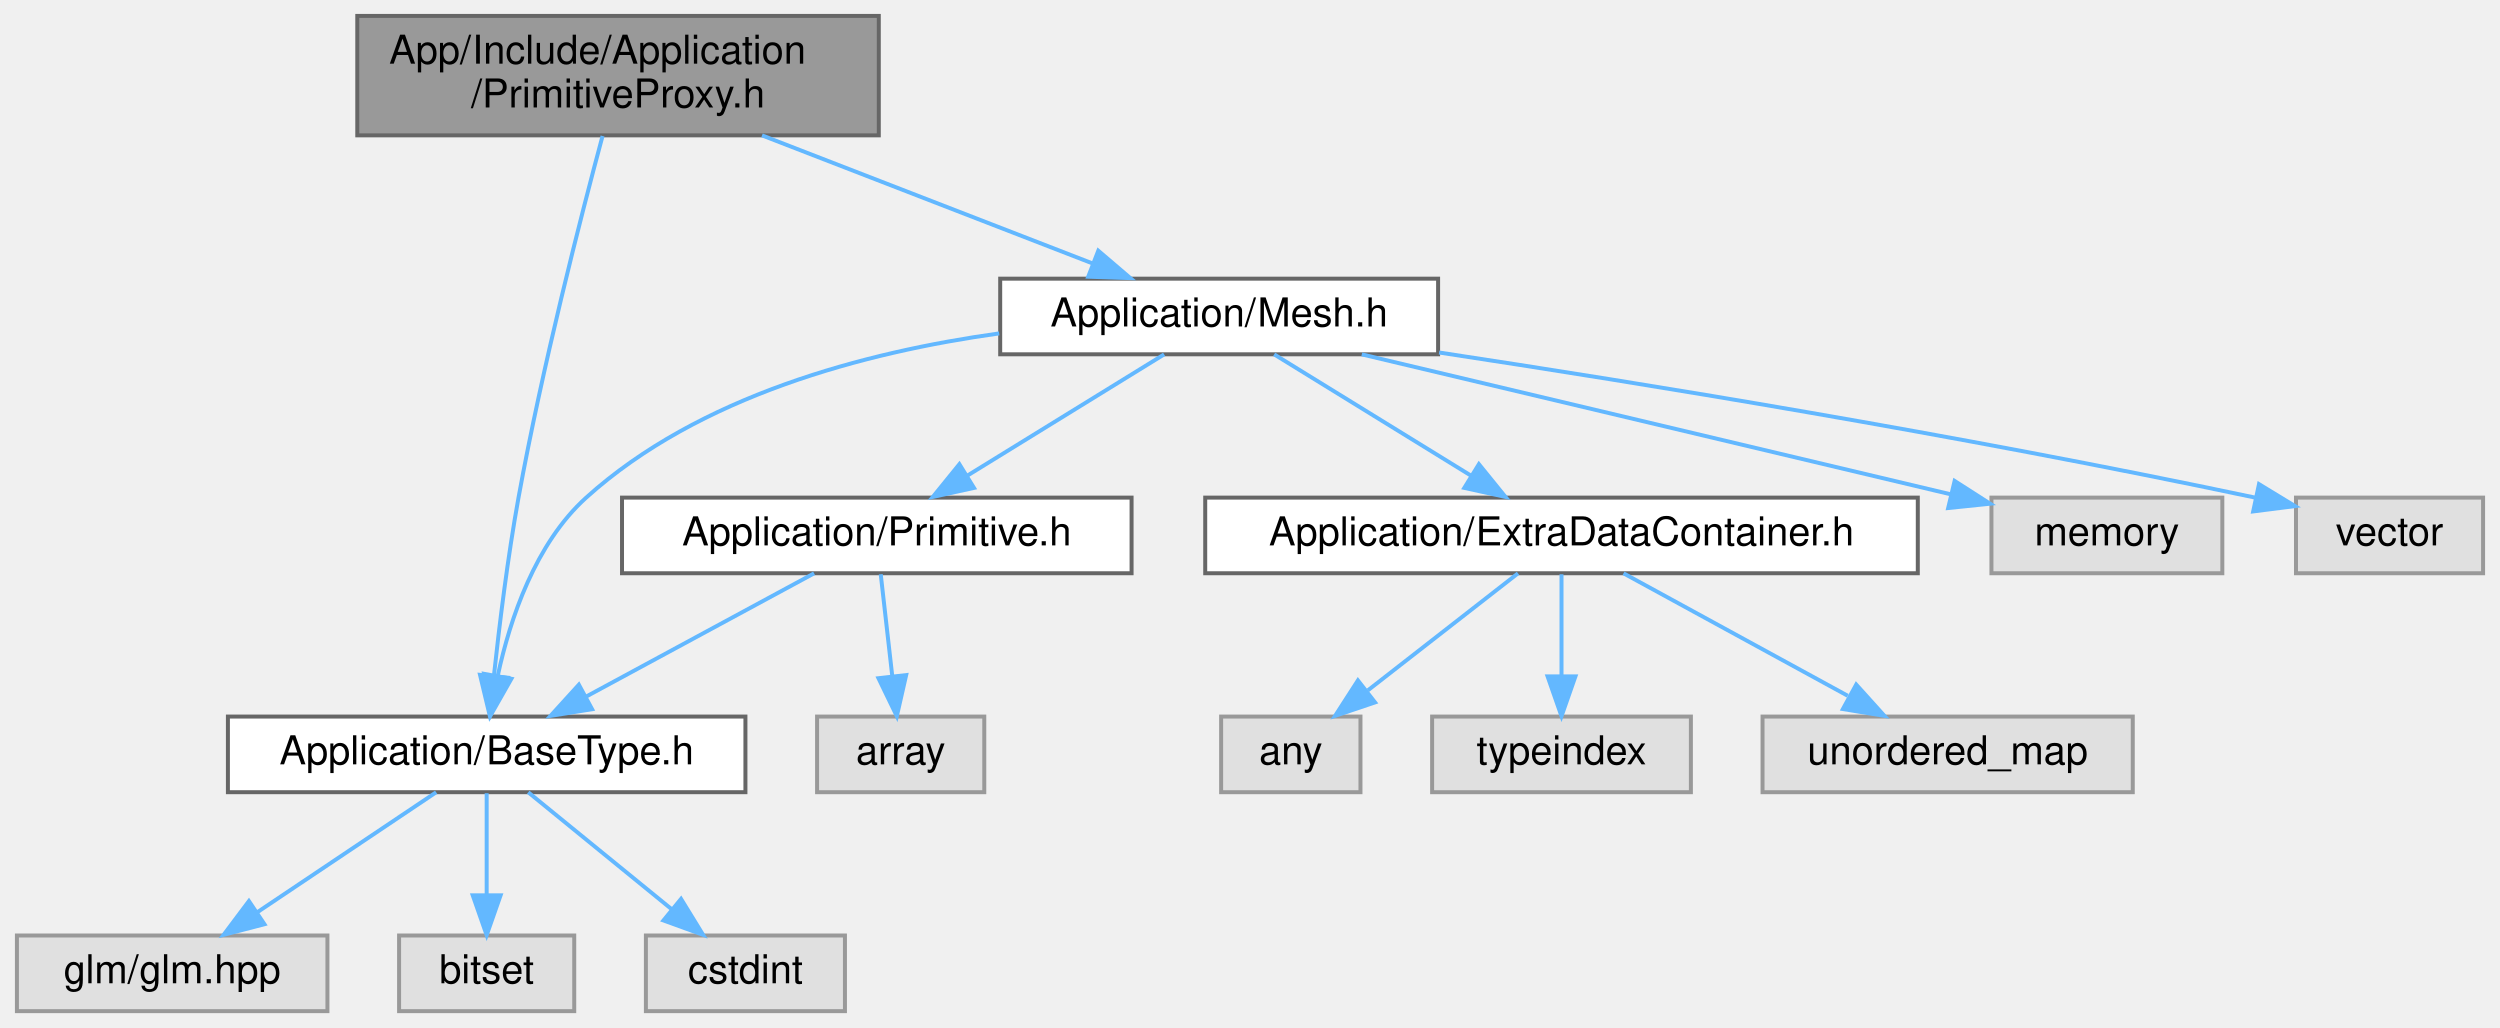
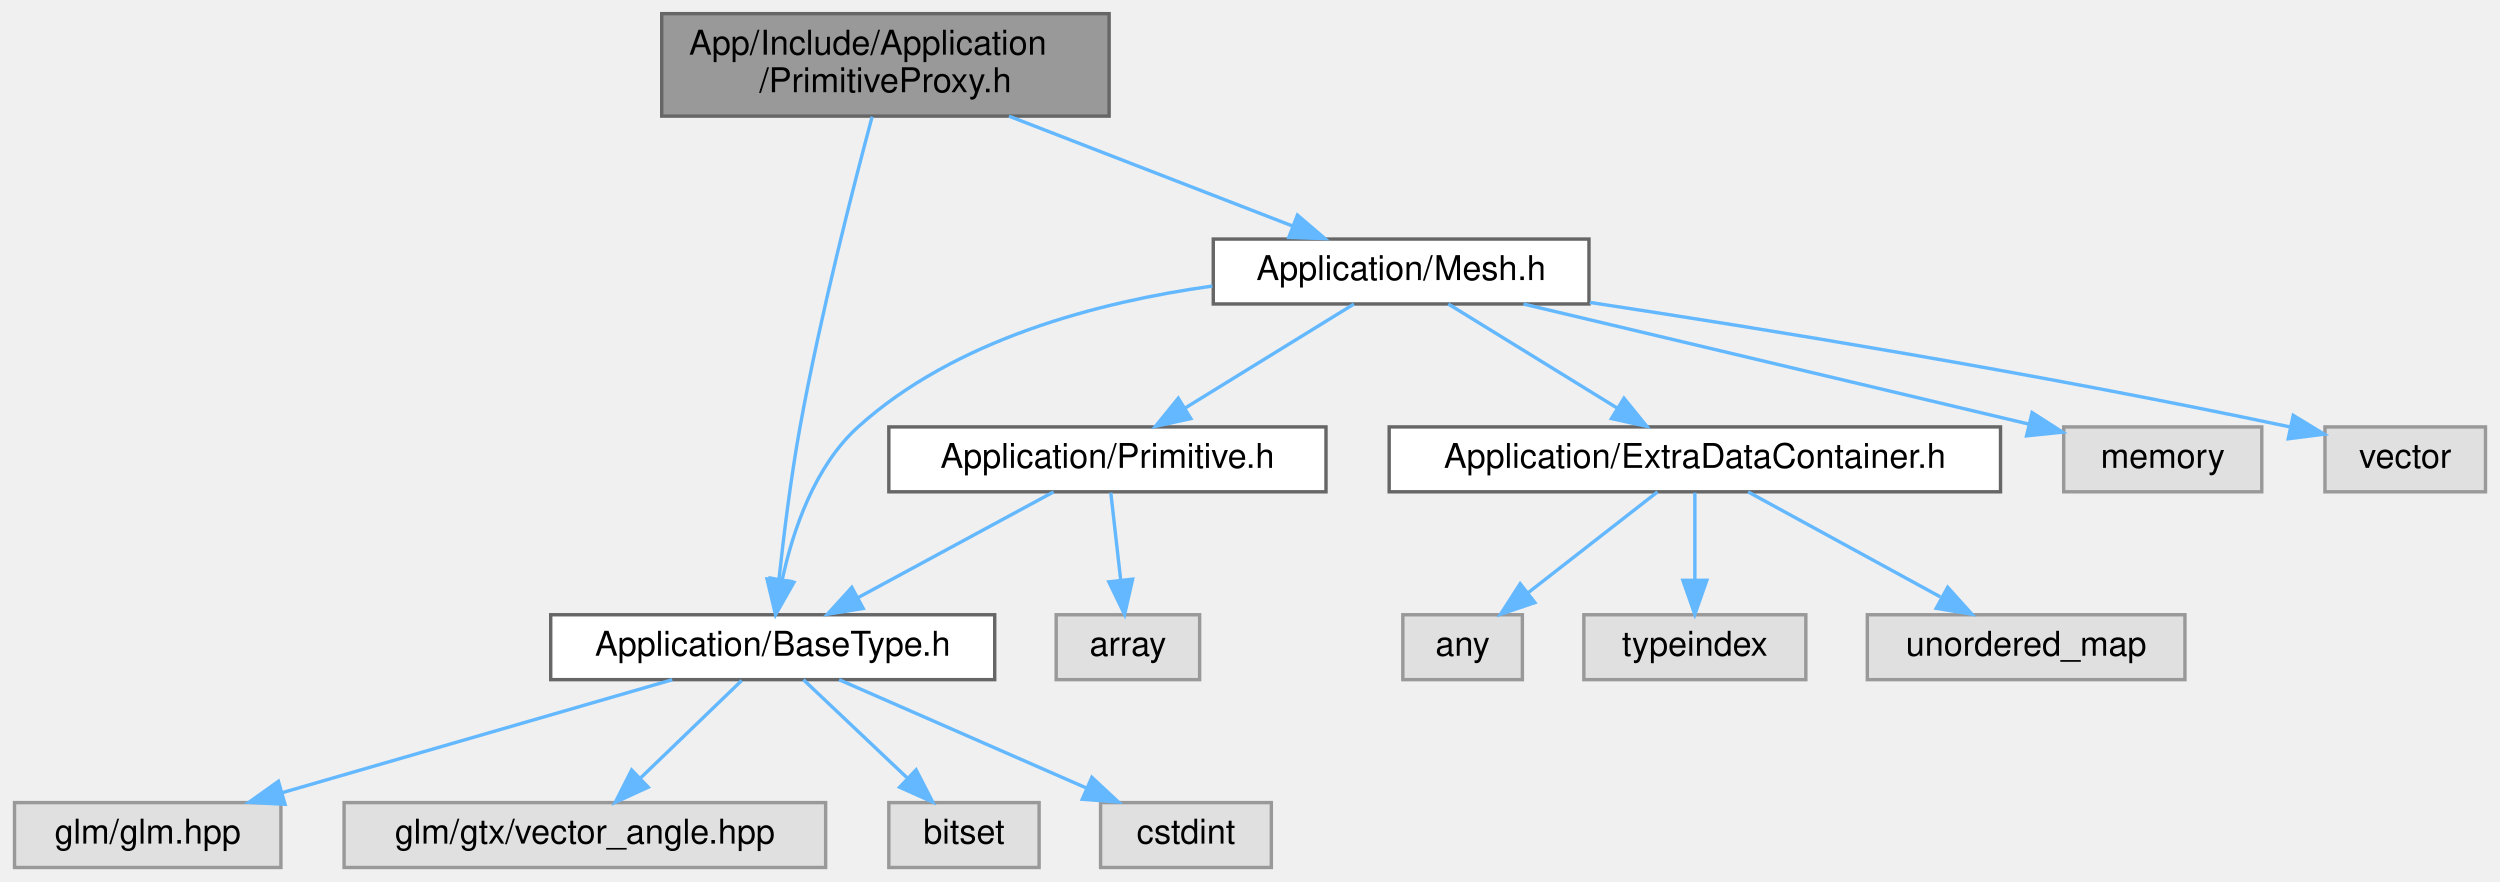
- <svg xmlns="http://www.w3.org/2000/svg" xmlns:xlink="http://www.w3.org/1999/xlink" width="628pt" height="258pt" viewBox="0.00 0.00 627.50 258.00">
+ <svg xmlns="http://www.w3.org/2000/svg" xmlns:xlink="http://www.w3.org/1999/xlink" width="732pt" height="258pt" viewBox="0.00 0.00 731.50 258.00">
  <g id="graph0" class="graph" transform="scale(1 1) rotate(0) translate(4 254)">
    <g id="Node000001" class="node">
      <g id="a_Node000001">
        <a xlink:title=" ">
-           <polygon fill="#999999" stroke="#666666" points="216.5,-250 85.5,-250 85.5,-220 216.5,-220 216.5,-250" />
-           <text text-anchor="start" x="93.5" y="-238" font-family="Helvetica,sans-Serif" font-size="10.00">App/Include/Application</text>
-           <text text-anchor="middle" x="151" y="-227" font-family="Helvetica,sans-Serif" font-size="10.00">/PrimitiveProxy.h</text>
+           <polygon fill="#999999" stroke="#666666" points="320.5,-250 189.5,-250 189.5,-220 320.5,-220 320.5,-250" />
+           <text text-anchor="start" x="197.5" y="-238" font-family="Helvetica,sans-Serif" font-size="10.00">App/Include/Application</text>
+           <text text-anchor="middle" x="255" y="-227" font-family="Helvetica,sans-Serif" font-size="10.00">/PrimitiveProxy.h</text>
        </a>
      </g>
    </g>
    <g id="Node000002" class="node">
      <g id="a_Node000002">
        <a xlink:href="BaseType_8h.html" target="_top" xlink:title=" ">
-           <polygon fill="white" stroke="#666666" points="183,-74 53,-74 53,-55 183,-55 183,-74" />
-           <text text-anchor="middle" x="118" y="-62" font-family="Helvetica,sans-Serif" font-size="10.00">Application/BaseType.h</text>
+           <polygon fill="white" stroke="#666666" points="287,-74 157,-74 157,-55 287,-55 287,-74" />
+           <text text-anchor="middle" x="222" y="-62" font-family="Helvetica,sans-Serif" font-size="10.00">Application/BaseType.h</text>
        </a>
      </g>
    </g>
    <g id="edge1_Node000001_Node000002" class="edge">
      <g id="a_edge1_Node000001_Node000002">
        <a xlink:title=" ">
-           <path fill="none" stroke="#63b8ff" d="M147.11,-219.84C141.72,-199.76 131.96,-161.82 126,-129 123.3,-114.1 121.2,-97.07 119.84,-84.4" />
-           <polygon fill="#63b8ff" stroke="#63b8ff" points="123.29,-83.76 118.79,-74.17 116.33,-84.48 123.29,-83.76" />
+           <path fill="none" stroke="#63b8ff" d="M251.11,-219.84C245.72,-199.76 235.96,-161.82 230,-129 227.3,-114.1 225.2,-97.07 223.84,-84.4" />
+           <polygon fill="#63b8ff" stroke="#63b8ff" points="227.29,-83.76 222.79,-74.17 220.33,-84.48 227.29,-83.76" />
+         </a>
+       </g>
+     </g>
+     <g id="Node000007" class="node">
+       <g id="a_Node000007">
+         <a xlink:href="Mesh_8h.html" target="_top" xlink:title=" ">
+           <polygon fill="white" stroke="#666666" points="461,-184 351,-184 351,-165 461,-165 461,-184" />
+           <text text-anchor="middle" x="406" y="-172" font-family="Helvetica,sans-Serif" font-size="10.00">Application/Mesh.h</text>
+         </a>
+       </g>
+     </g>
+     <g id="edge6_Node000001_Node000007" class="edge">
+       <g id="a_edge6_Node000001_Node000007">
+         <a xlink:title=" ">
+           <path fill="none" stroke="#63b8ff" d="M291.17,-219.99C316.47,-210.18 349.96,-197.21 374.24,-187.81" />
+           <polygon fill="#63b8ff" stroke="#63b8ff" points="375.64,-191.02 383.7,-184.14 373.11,-184.49 375.64,-191.02" />
+         </a>
+       </g>
+     </g>
+     <g id="Node000003" class="node">
+       <g id="a_Node000003">
+         <a xlink:title=" ">
+           <polygon fill="#e0e0e0" stroke="#999999" points="78,-19 0,-19 0,0 78,0 78,-19" />
+           <text text-anchor="middle" x="39" y="-7" font-family="Helvetica,sans-Serif" font-size="10.00">glm/glm.hpp</text>
+         </a>
+       </g>
+     </g>
+     <g id="edge2_Node000002_Node000003" class="edge">
+       <g id="a_edge2_Node000002_Node000003">
+         <a xlink:title=" ">
+           <path fill="none" stroke="#63b8ff" d="M192.6,-54.98C161.61,-46.01 112.62,-31.82 78.33,-21.89" />
+           <polygon fill="#63b8ff" stroke="#63b8ff" points="79.21,-18.5 68.63,-19.08 77.26,-25.23 79.21,-18.5" />
+         </a>
+       </g>
+     </g>
+     <g id="Node000004" class="node">
+       <g id="a_Node000004">
+         <a xlink:title=" ">
+           <polygon fill="#e0e0e0" stroke="#999999" points="237.5,-19 96.5,-19 96.5,0 237.5,0 237.5,-19" />
+           <text text-anchor="middle" x="167" y="-7" font-family="Helvetica,sans-Serif" font-size="10.00">glm/gtx/vector_angle.hpp</text>
+         </a>
+       </g>
+     </g>
+     <g id="edge3_Node000002_Node000004" class="edge">
+       <g id="a_edge3_Node000002_Node000004">
+         <a xlink:title=" ">
+           <path fill="none" stroke="#63b8ff" d="M212.92,-54.75C204.91,-47.03 193.04,-35.6 183.38,-26.28" />
+           <polygon fill="#63b8ff" stroke="#63b8ff" points="185.54,-23.51 175.91,-19.09 180.69,-28.55 185.54,-23.51" />
+         </a>
+       </g>
+     </g>
+     <g id="Node000005" class="node">
+       <g id="a_Node000005">
+         <a xlink:title=" ">
+           <polygon fill="#e0e0e0" stroke="#999999" points="300,-19 256,-19 256,0 300,0 300,-19" />
+           <text text-anchor="middle" x="278" y="-7" font-family="Helvetica,sans-Serif" font-size="10.00">bitset</text>
+         </a>
+       </g>
+     </g>
+     <g id="edge4_Node000002_Node000005" class="edge">
+       <g id="a_edge4_Node000002_Node000005">
+         <a xlink:title=" ">
+           <path fill="none" stroke="#63b8ff" d="M231,-54.98C239.19,-47.23 251.51,-35.58 261.47,-26.14" />
+           <polygon fill="#63b8ff" stroke="#63b8ff" points="263.98,-28.59 268.84,-19.17 259.17,-23.5 263.98,-28.59" />
        </a>
      </g>
    </g>
    <g id="Node000006" class="node">
      <g id="a_Node000006">
-         <a xlink:href="Mesh_8h.html" target="_top" xlink:title=" ">
-           <polygon fill="white" stroke="#666666" points="357,-184 247,-184 247,-165 357,-165 357,-184" />
-           <text text-anchor="middle" x="302" y="-172" font-family="Helvetica,sans-Serif" font-size="10.00">Application/Mesh.h</text>
-         </a>
-       </g>
-     </g>
-     <g id="edge5_Node000001_Node000006" class="edge">
-       <g id="a_edge5_Node000001_Node000006">
-         <a xlink:title=" ">
-           <path fill="none" stroke="#63b8ff" d="M187.17,-219.99C212.47,-210.18 245.96,-197.21 270.24,-187.81" />
-           <polygon fill="#63b8ff" stroke="#63b8ff" points="271.64,-191.02 279.7,-184.14 269.11,-184.49 271.64,-191.02" />
-         </a>
-       </g>
-     </g>
-     <g id="Node000003" class="node">
-       <g id="a_Node000003">
-         <a xlink:title=" ">
-           <polygon fill="#e0e0e0" stroke="#999999" points="78,-19 0,-19 0,0 78,0 78,-19" />
-           <text text-anchor="middle" x="39" y="-7" font-family="Helvetica,sans-Serif" font-size="10.00">glm/glm.hpp</text>
-         </a>
-       </g>
-     </g>
-     <g id="edge2_Node000002_Node000003" class="edge">
-       <g id="a_edge2_Node000002_Node000003">
-         <a xlink:title=" ">
-           <path fill="none" stroke="#63b8ff" d="M105.31,-54.98C93.17,-46.84 74.64,-34.41 60.25,-24.76" />
-           <polygon fill="#63b8ff" stroke="#63b8ff" points="62.18,-21.84 51.92,-19.17 58.28,-27.65 62.18,-21.84" />
-         </a>
-       </g>
-     </g>
-     <g id="Node000004" class="node">
-       <g id="a_Node000004">
-         <a xlink:title=" ">
-           <polygon fill="#e0e0e0" stroke="#999999" points="140,-19 96,-19 96,0 140,0 140,-19" />
-           <text text-anchor="middle" x="118" y="-7" font-family="Helvetica,sans-Serif" font-size="10.00">bitset</text>
-         </a>
-       </g>
-     </g>
-     <g id="edge3_Node000002_Node000004" class="edge">
-       <g id="a_edge3_Node000002_Node000004">
-         <a xlink:title=" ">
-           <path fill="none" stroke="#63b8ff" d="M118,-54.75C118,-47.8 118,-37.85 118,-29.13" />
-           <polygon fill="#63b8ff" stroke="#63b8ff" points="121.5,-29.09 118,-19.09 114.5,-29.09 121.5,-29.09" />
-         </a>
-       </g>
-     </g>
-     <g id="Node000005" class="node">
-       <g id="a_Node000005">
-         <a xlink:title=" ">
-           <polygon fill="#e0e0e0" stroke="#999999" points="208,-19 158,-19 158,0 208,0 208,-19" />
-           <text text-anchor="middle" x="183" y="-7" font-family="Helvetica,sans-Serif" font-size="10.00">cstdint</text>
-         </a>
-       </g>
-     </g>
-     <g id="edge4_Node000002_Node000005" class="edge">
-       <g id="a_edge4_Node000002_Node000005">
-         <a xlink:title=" ">
-           <path fill="none" stroke="#63b8ff" d="M128.44,-54.98C138.15,-47.07 152.82,-35.11 164.5,-25.58" />
-           <polygon fill="#63b8ff" stroke="#63b8ff" points="166.83,-28.2 172.37,-19.17 162.4,-22.78 166.83,-28.2" />
-         </a>
-       </g>
-     </g>
-     <g id="edge6_Node000006_Node000002" class="edge">
-       <g id="a_edge6_Node000006_Node000002">
-         <a xlink:title=" ">
-           <path fill="none" stroke="#63b8ff" d="M246.75,-170.25C213.11,-165.56 171.3,-154.55 143,-129 130.23,-117.47 123.9,-98.6 120.82,-84.41" />
-           <polygon fill="#63b8ff" stroke="#63b8ff" points="124.21,-83.49 118.98,-74.28 117.32,-84.74 124.21,-83.49" />
-         </a>
-       </g>
-     </g>
-     <g id="Node000007" class="node">
-       <g id="a_Node000007">
+         <a xlink:title=" ">
+           <polygon fill="#e0e0e0" stroke="#999999" points="368,-19 318,-19 318,0 368,0 368,-19" />
+           <text text-anchor="middle" x="343" y="-7" font-family="Helvetica,sans-Serif" font-size="10.00">cstdint</text>
+         </a>
+       </g>
+     </g>
+     <g id="edge5_Node000002_Node000006" class="edge">
+       <g id="a_edge5_Node000002_Node000006">
+         <a xlink:title=" ">
+           <path fill="none" stroke="#63b8ff" d="M241.44,-54.98C260.99,-46.42 291.38,-33.11 313.82,-23.28" />
+           <polygon fill="#63b8ff" stroke="#63b8ff" points="315.45,-26.39 323.21,-19.17 312.64,-19.98 315.45,-26.39" />
+         </a>
+       </g>
+     </g>
+     <g id="edge7_Node000007_Node000002" class="edge">
+       <g id="a_edge7_Node000007_Node000002">
+         <a xlink:title=" ">
+           <path fill="none" stroke="#63b8ff" d="M350.75,-170.25C317.11,-165.56 275.3,-154.55 247,-129 234.23,-117.47 227.9,-98.6 224.82,-84.41" />
+           <polygon fill="#63b8ff" stroke="#63b8ff" points="228.21,-83.49 222.98,-74.28 221.32,-84.74 228.21,-83.49" />
+         </a>
+       </g>
+     </g>
+     <g id="Node000008" class="node">
+       <g id="a_Node000008">
        <a xlink:href="ExtraDataContainer_8h.html" target="_top" xlink:title=" ">
-           <polygon fill="white" stroke="#666666" points="477.5,-129 298.5,-129 298.5,-110 477.5,-110 477.5,-129" />
-           <text text-anchor="middle" x="388" y="-117" font-family="Helvetica,sans-Serif" font-size="10.00">Application/ExtraDataContainer.h</text>
-         </a>
-       </g>
-     </g>
-     <g id="edge7_Node000006_Node000007" class="edge">
-       <g id="a_edge7_Node000006_Node000007">
-         <a xlink:title=" ">
-           <path fill="none" stroke="#63b8ff" d="M315.82,-164.98C329.15,-156.77 349.58,-144.18 365.31,-134.49" />
-           <polygon fill="#63b8ff" stroke="#63b8ff" points="367.25,-137.4 373.93,-129.17 363.58,-131.44 367.25,-137.4" />
+           <polygon fill="white" stroke="#666666" points="581.5,-129 402.5,-129 402.5,-110 581.5,-110 581.5,-129" />
+           <text text-anchor="middle" x="492" y="-117" font-family="Helvetica,sans-Serif" font-size="10.00">Application/ExtraDataContainer.h</text>
+         </a>
+       </g>
+     </g>
+     <g id="edge8_Node000007_Node000008" class="edge">
+       <g id="a_edge8_Node000007_Node000008">
+         <a xlink:title=" ">
+           <path fill="none" stroke="#63b8ff" d="M419.82,-164.98C433.15,-156.77 453.58,-144.18 469.31,-134.49" />
+           <polygon fill="#63b8ff" stroke="#63b8ff" points="471.25,-137.4 477.93,-129.17 467.58,-131.44 471.25,-137.4" />
+         </a>
+       </g>
+     </g>
+     <g id="Node000012" class="node">
+       <g id="a_Node000012">
+         <a xlink:href="Primitive_8h.html" target="_top" xlink:title=" ">
+           <polygon fill="white" stroke="#666666" points="384,-129 256,-129 256,-110 384,-110 384,-129" />
+           <text text-anchor="middle" x="320" y="-117" font-family="Helvetica,sans-Serif" font-size="10.00">Application/Primitive.h</text>
+         </a>
+       </g>
+     </g>
+     <g id="edge12_Node000007_Node000012" class="edge">
+       <g id="a_edge12_Node000007_Node000012">
+         <a xlink:title=" ">
+           <path fill="none" stroke="#63b8ff" d="M392.18,-164.98C378.85,-156.77 358.42,-144.18 342.69,-134.49" />
+           <polygon fill="#63b8ff" stroke="#63b8ff" points="344.42,-131.44 334.07,-129.17 340.75,-137.4 344.42,-131.44" />
+         </a>
+       </g>
+     </g>
+     <g id="Node000014" class="node">
+       <g id="a_Node000014">
+         <a xlink:title=" ">
+           <polygon fill="#e0e0e0" stroke="#999999" points="658,-129 600,-129 600,-110 658,-110 658,-129" />
+           <text text-anchor="middle" x="629" y="-117" font-family="Helvetica,sans-Serif" font-size="10.00">memory</text>
+         </a>
+       </g>
+     </g>
+     <g id="edge15_Node000007_Node000014" class="edge">
+       <g id="a_edge15_Node000007_Node000014">
+         <a xlink:title=" ">
+           <path fill="none" stroke="#63b8ff" d="M441.83,-164.98C482.32,-155.36 548.02,-139.75 589.84,-129.81" />
+           <polygon fill="#63b8ff" stroke="#63b8ff" points="590.75,-133.19 599.67,-127.47 589.13,-126.38 590.75,-133.19" />
+         </a>
+       </g>
+     </g>
+     <g id="Node000015" class="node">
+       <g id="a_Node000015">
+         <a xlink:title=" ">
+           <polygon fill="#e0e0e0" stroke="#999999" points="723.5,-129 676.5,-129 676.5,-110 723.5,-110 723.5,-129" />
+           <text text-anchor="middle" x="700" y="-117" font-family="Helvetica,sans-Serif" font-size="10.00">vector</text>
+         </a>
+       </g>
+     </g>
+     <g id="edge16_Node000007_Node000015" class="edge">
+       <g id="a_edge16_Node000007_Node000015">
+         <a xlink:title=" ">
+           <path fill="none" stroke="#63b8ff" d="M461.25,-165.45C512.08,-157.73 589.73,-145.16 666.43,-128.96" />
+           <polygon fill="#63b8ff" stroke="#63b8ff" points="667.21,-132.38 676.26,-126.87 665.75,-125.53 667.21,-132.38" />
+         </a>
+       </g>
+     </g>
+     <g id="Node000009" class="node">
+       <g id="a_Node000009">
+         <a xlink:title=" ">
+           <polygon fill="#e0e0e0" stroke="#999999" points="441.5,-74 406.5,-74 406.5,-55 441.5,-55 441.5,-74" />
+           <text text-anchor="middle" x="424" y="-62" font-family="Helvetica,sans-Serif" font-size="10.00">any</text>
+         </a>
+       </g>
+     </g>
+     <g id="edge9_Node000008_Node000009" class="edge">
+       <g id="a_edge9_Node000008_Node000009">
+         <a xlink:title=" ">
+           <path fill="none" stroke="#63b8ff" d="M481.07,-109.98C470.92,-102.07 455.58,-90.11 443.35,-80.58" />
+           <polygon fill="#63b8ff" stroke="#63b8ff" points="445.16,-77.56 435.12,-74.17 440.86,-83.08 445.16,-77.56" />
+         </a>
+       </g>
+     </g>
+     <g id="Node000010" class="node">
+       <g id="a_Node000010">
+         <a xlink:title=" ">
+           <polygon fill="#e0e0e0" stroke="#999999" points="524.5,-74 459.5,-74 459.5,-55 524.5,-55 524.5,-74" />
+           <text text-anchor="middle" x="492" y="-62" font-family="Helvetica,sans-Serif" font-size="10.00">typeindex</text>
+         </a>
+       </g>
+     </g>
+     <g id="edge10_Node000008_Node000010" class="edge">
+       <g id="a_edge10_Node000008_Node000010">
+         <a xlink:title=" ">
+           <path fill="none" stroke="#63b8ff" d="M492,-109.75C492,-102.8 492,-92.85 492,-84.13" />
+           <polygon fill="#63b8ff" stroke="#63b8ff" points="495.5,-84.09 492,-74.09 488.5,-84.09 495.5,-84.09" />
        </a>
      </g>
    </g>
    <g id="Node000011" class="node">
      <g id="a_Node000011">
-         <a xlink:href="Primitive_8h.html" target="_top" xlink:title=" ">
-           <polygon fill="white" stroke="#666666" points="280,-129 152,-129 152,-110 280,-110 280,-129" />
-           <text text-anchor="middle" x="216" y="-117" font-family="Helvetica,sans-Serif" font-size="10.00">Application/Primitive.h</text>
-         </a>
-       </g>
-     </g>
-     <g id="edge11_Node000006_Node000011" class="edge">
-       <g id="a_edge11_Node000006_Node000011">
-         <a xlink:title=" ">
-           <path fill="none" stroke="#63b8ff" d="M288.18,-164.98C274.85,-156.77 254.42,-144.18 238.69,-134.49" />
-           <polygon fill="#63b8ff" stroke="#63b8ff" points="240.42,-131.44 230.07,-129.17 236.75,-137.4 240.42,-131.44" />
+         <a xlink:title=" ">
+           <polygon fill="#e0e0e0" stroke="#999999" points="635.5,-74 542.5,-74 542.5,-55 635.5,-55 635.5,-74" />
+           <text text-anchor="middle" x="589" y="-62" font-family="Helvetica,sans-Serif" font-size="10.00">unordered_map</text>
+         </a>
+       </g>
+     </g>
+     <g id="edge11_Node000008_Node000011" class="edge">
+       <g id="a_edge11_Node000008_Node000011">
+         <a xlink:title=" ">
+           <path fill="none" stroke="#63b8ff" d="M507.58,-109.98C522.77,-101.69 546.1,-88.94 563.9,-79.22" />
+           <polygon fill="#63b8ff" stroke="#63b8ff" points="566.03,-82.04 573.13,-74.17 562.68,-75.89 566.03,-82.04" />
+         </a>
+       </g>
+     </g>
+     <g id="edge13_Node000012_Node000002" class="edge">
+       <g id="a_edge13_Node000012_Node000002">
+         <a xlink:title=" ">
+           <path fill="none" stroke="#63b8ff" d="M304.25,-109.98C288.77,-101.61 264.91,-88.7 246.86,-78.95" />
+           <polygon fill="#63b8ff" stroke="#63b8ff" points="248.49,-75.85 238.03,-74.17 245.16,-82.01 248.49,-75.85" />
        </a>
      </g>
    </g>
    <g id="Node000013" class="node">
      <g id="a_Node000013">
        <a xlink:title=" ">
-           <polygon fill="#e0e0e0" stroke="#999999" points="554,-129 496,-129 496,-110 554,-110 554,-129" />
-           <text text-anchor="middle" x="525" y="-117" font-family="Helvetica,sans-Serif" font-size="10.00">memory</text>
-         </a>
-       </g>
-     </g>
-     <g id="edge14_Node000006_Node000013" class="edge">
-       <g id="a_edge14_Node000006_Node000013">
-         <a xlink:title=" ">
-           <path fill="none" stroke="#63b8ff" d="M337.83,-164.98C378.32,-155.36 444.02,-139.75 485.84,-129.81" />
-           <polygon fill="#63b8ff" stroke="#63b8ff" points="486.75,-133.19 495.67,-127.47 485.13,-126.38 486.75,-133.19" />
-         </a>
-       </g>
-     </g>
-     <g id="Node000014" class="node">
-       <g id="a_Node000014">
-         <a xlink:title=" ">
-           <polygon fill="#e0e0e0" stroke="#999999" points="619.5,-129 572.5,-129 572.5,-110 619.5,-110 619.5,-129" />
-           <text text-anchor="middle" x="596" y="-117" font-family="Helvetica,sans-Serif" font-size="10.00">vector</text>
-         </a>
-       </g>
-     </g>
-     <g id="edge15_Node000006_Node000014" class="edge">
-       <g id="a_edge15_Node000006_Node000014">
-         <a xlink:title=" ">
-           <path fill="none" stroke="#63b8ff" d="M357.25,-165.45C408.08,-157.73 485.73,-145.16 562.43,-128.96" />
-           <polygon fill="#63b8ff" stroke="#63b8ff" points="563.21,-132.38 572.26,-126.87 561.75,-125.53 563.21,-132.38" />
-         </a>
-       </g>
-     </g>
-     <g id="Node000008" class="node">
-       <g id="a_Node000008">
-         <a xlink:title=" ">
-           <polygon fill="#e0e0e0" stroke="#999999" points="337.5,-74 302.5,-74 302.5,-55 337.5,-55 337.5,-74" />
-           <text text-anchor="middle" x="320" y="-62" font-family="Helvetica,sans-Serif" font-size="10.00">any</text>
-         </a>
-       </g>
-     </g>
-     <g id="edge8_Node000007_Node000008" class="edge">
-       <g id="a_edge8_Node000007_Node000008">
-         <a xlink:title=" ">
-           <path fill="none" stroke="#63b8ff" d="M377.07,-109.98C366.92,-102.07 351.58,-90.11 339.35,-80.58" />
-           <polygon fill="#63b8ff" stroke="#63b8ff" points="341.16,-77.56 331.12,-74.17 336.86,-83.08 341.16,-77.56" />
-         </a>
-       </g>
-     </g>
-     <g id="Node000009" class="node">
-       <g id="a_Node000009">
-         <a xlink:title=" ">
-           <polygon fill="#e0e0e0" stroke="#999999" points="420.5,-74 355.5,-74 355.5,-55 420.5,-55 420.5,-74" />
-           <text text-anchor="middle" x="388" y="-62" font-family="Helvetica,sans-Serif" font-size="10.00">typeindex</text>
-         </a>
-       </g>
-     </g>
-     <g id="edge9_Node000007_Node000009" class="edge">
-       <g id="a_edge9_Node000007_Node000009">
-         <a xlink:title=" ">
-           <path fill="none" stroke="#63b8ff" d="M388,-109.75C388,-102.8 388,-92.85 388,-84.13" />
-           <polygon fill="#63b8ff" stroke="#63b8ff" points="391.5,-84.09 388,-74.09 384.5,-84.09 391.5,-84.09" />
-         </a>
-       </g>
-     </g>
-     <g id="Node000010" class="node">
-       <g id="a_Node000010">
-         <a xlink:title=" ">
-           <polygon fill="#e0e0e0" stroke="#999999" points="531.5,-74 438.5,-74 438.5,-55 531.5,-55 531.5,-74" />
-           <text text-anchor="middle" x="485" y="-62" font-family="Helvetica,sans-Serif" font-size="10.00">unordered_map</text>
-         </a>
-       </g>
-     </g>
-     <g id="edge10_Node000007_Node000010" class="edge">
-       <g id="a_edge10_Node000007_Node000010">
-         <a xlink:title=" ">
-           <path fill="none" stroke="#63b8ff" d="M403.58,-109.98C418.77,-101.69 442.1,-88.94 459.9,-79.22" />
-           <polygon fill="#63b8ff" stroke="#63b8ff" points="462.03,-82.04 469.13,-74.17 458.68,-75.89 462.03,-82.04" />
-         </a>
-       </g>
-     </g>
-     <g id="edge12_Node000011_Node000002" class="edge">
-       <g id="a_edge12_Node000011_Node000002">
-         <a xlink:title=" ">
-           <path fill="none" stroke="#63b8ff" d="M200.25,-109.98C184.77,-101.61 160.91,-88.7 142.86,-78.95" />
-           <polygon fill="#63b8ff" stroke="#63b8ff" points="144.49,-75.85 134.03,-74.17 141.16,-82.01 144.49,-75.85" />
-         </a>
-       </g>
-     </g>
-     <g id="Node000012" class="node">
-       <g id="a_Node000012">
-         <a xlink:title=" ">
-           <polygon fill="#e0e0e0" stroke="#999999" points="243,-74 201,-74 201,-55 243,-55 243,-74" />
-           <text text-anchor="middle" x="222" y="-62" font-family="Helvetica,sans-Serif" font-size="10.00">array</text>
-         </a>
-       </g>
-     </g>
-     <g id="edge13_Node000011_Node000012" class="edge">
-       <g id="a_edge13_Node000011_Node000012">
-         <a xlink:title=" ">
-           <path fill="none" stroke="#63b8ff" d="M216.99,-109.75C217.78,-102.8 218.9,-92.85 219.89,-84.13" />
-           <polygon fill="#63b8ff" stroke="#63b8ff" points="223.38,-84.42 221.03,-74.09 216.42,-83.63 223.38,-84.42" />
+           <polygon fill="#e0e0e0" stroke="#999999" points="347,-74 305,-74 305,-55 347,-55 347,-74" />
+           <text text-anchor="middle" x="326" y="-62" font-family="Helvetica,sans-Serif" font-size="10.00">array</text>
+         </a>
+       </g>
+     </g>
+     <g id="edge14_Node000012_Node000013" class="edge">
+       <g id="a_edge14_Node000012_Node000013">
+         <a xlink:title=" ">
+           <path fill="none" stroke="#63b8ff" d="M320.99,-109.75C321.78,-102.8 322.9,-92.85 323.89,-84.13" />
+           <polygon fill="#63b8ff" stroke="#63b8ff" points="327.38,-84.42 325.03,-74.09 320.42,-83.63 327.38,-84.42" />
        </a>
      </g>
    </g>
  </g>
</svg>
